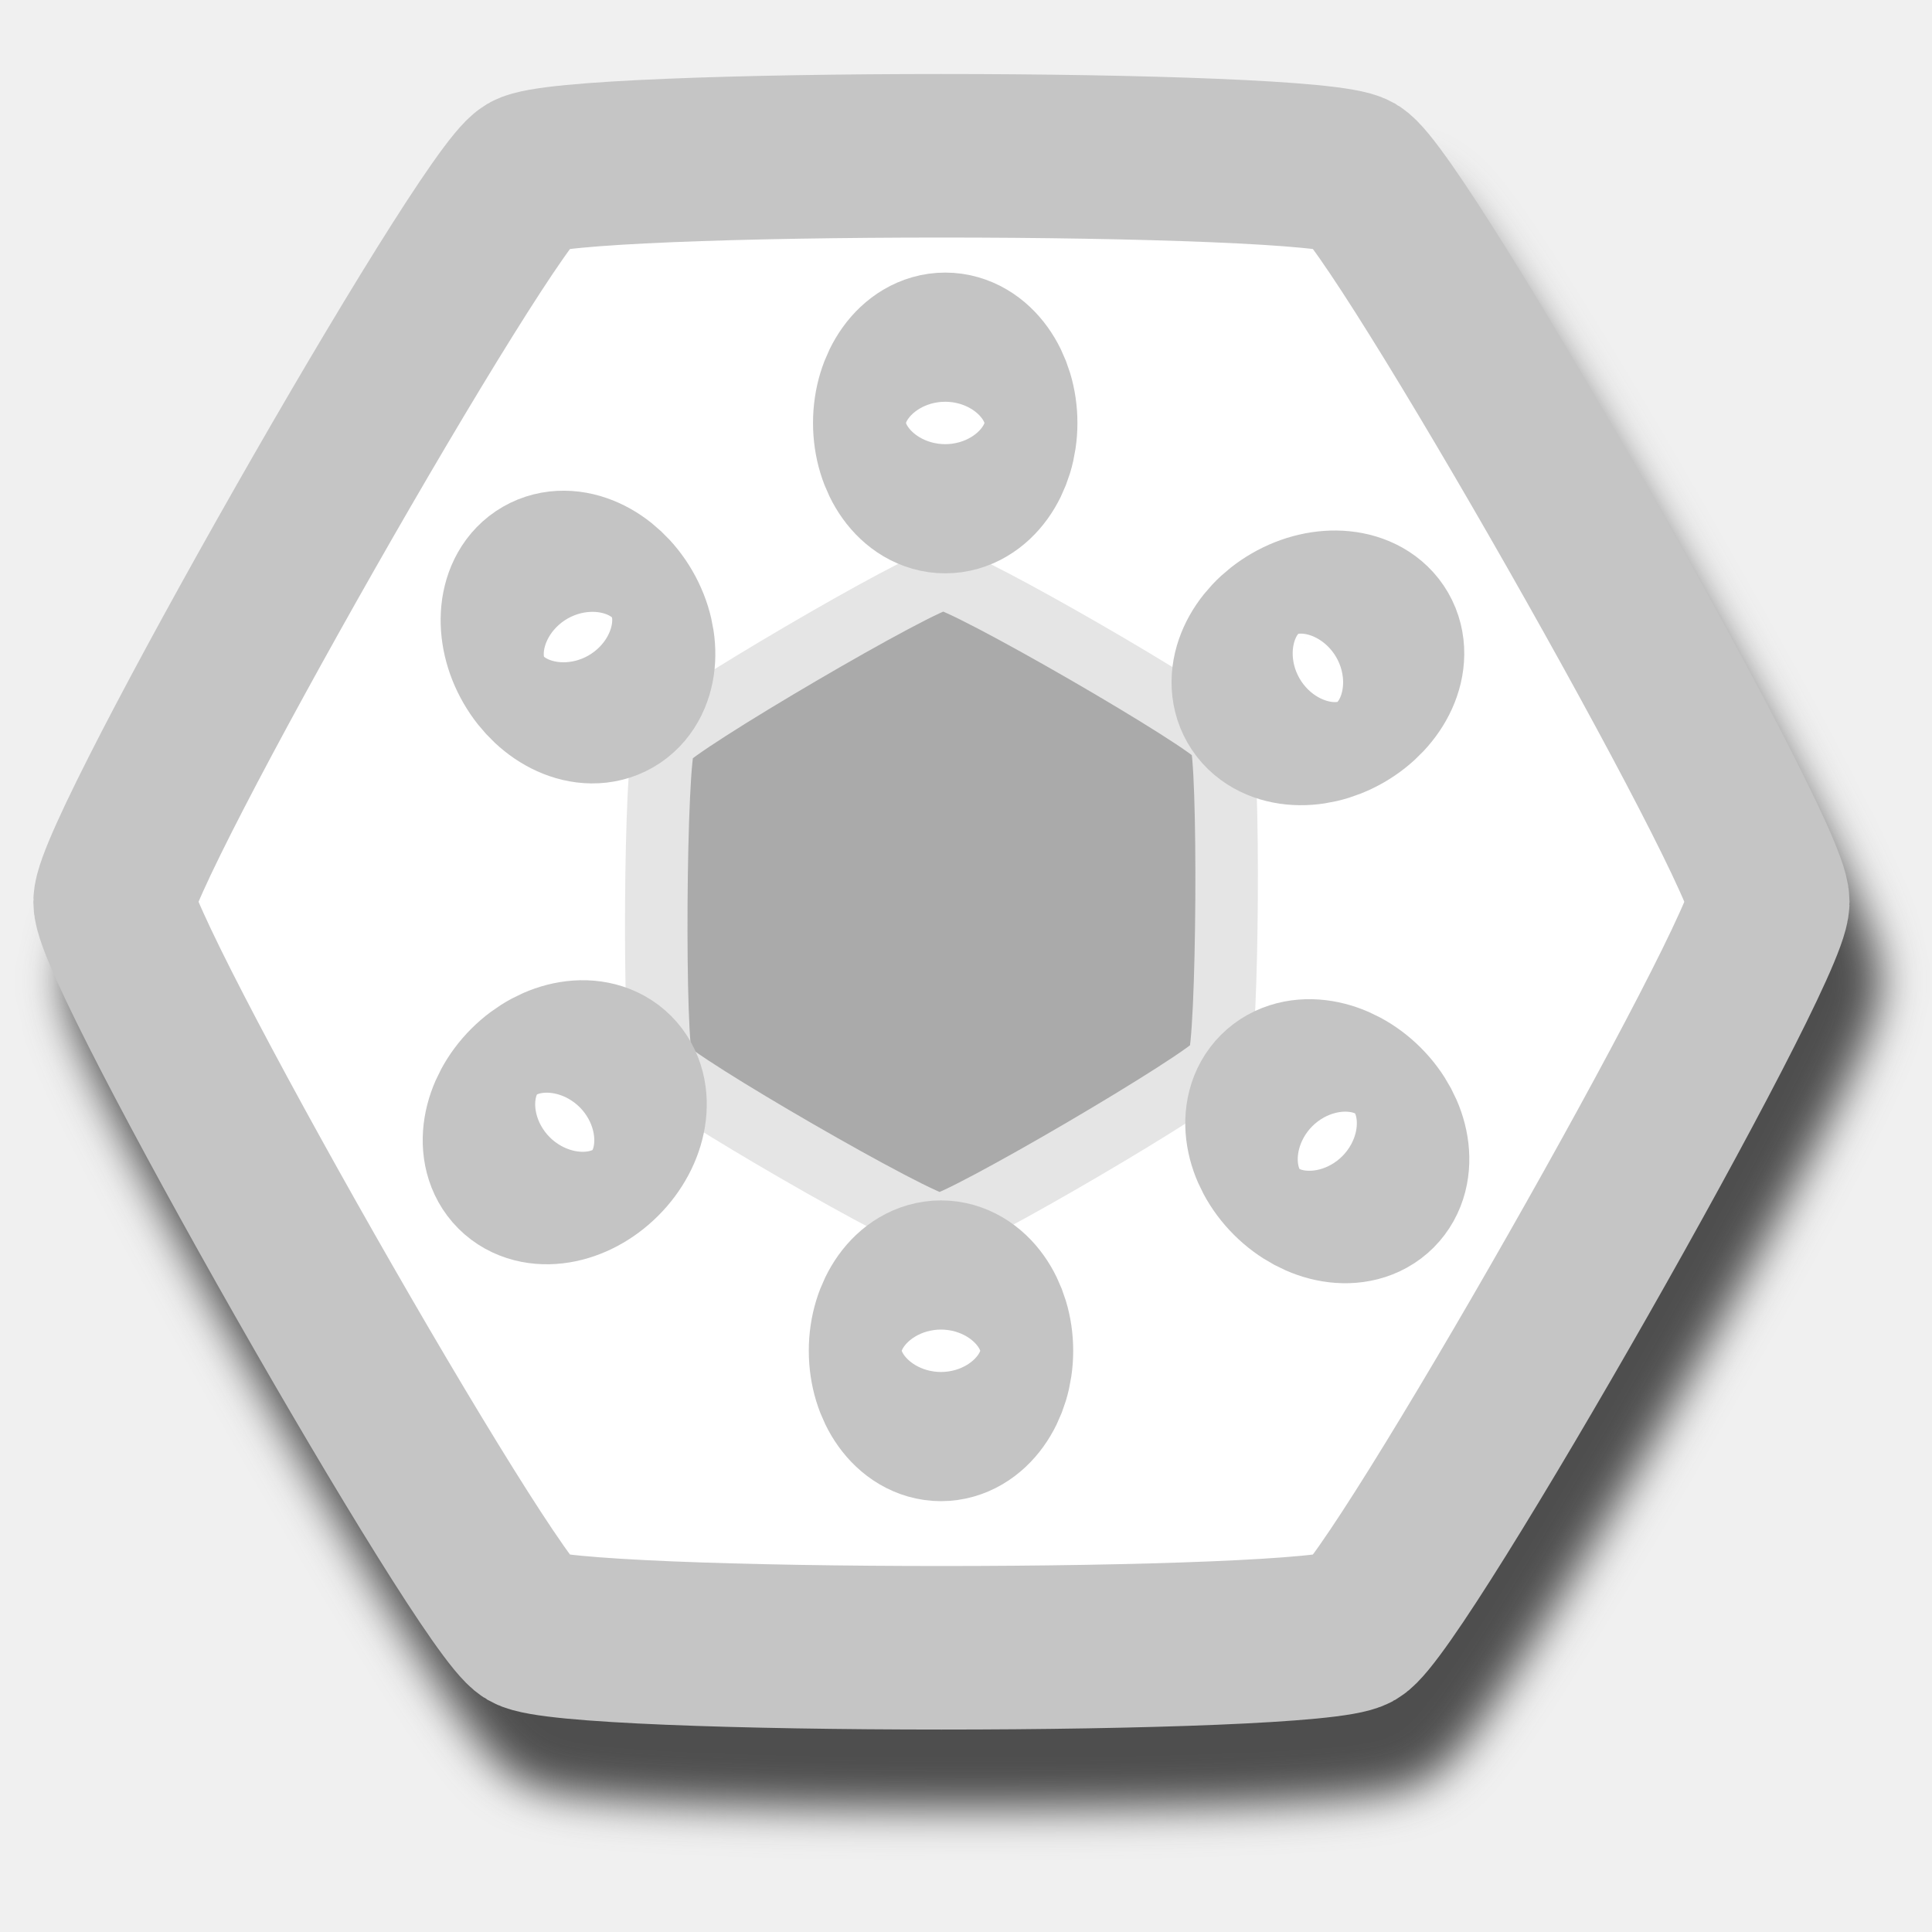
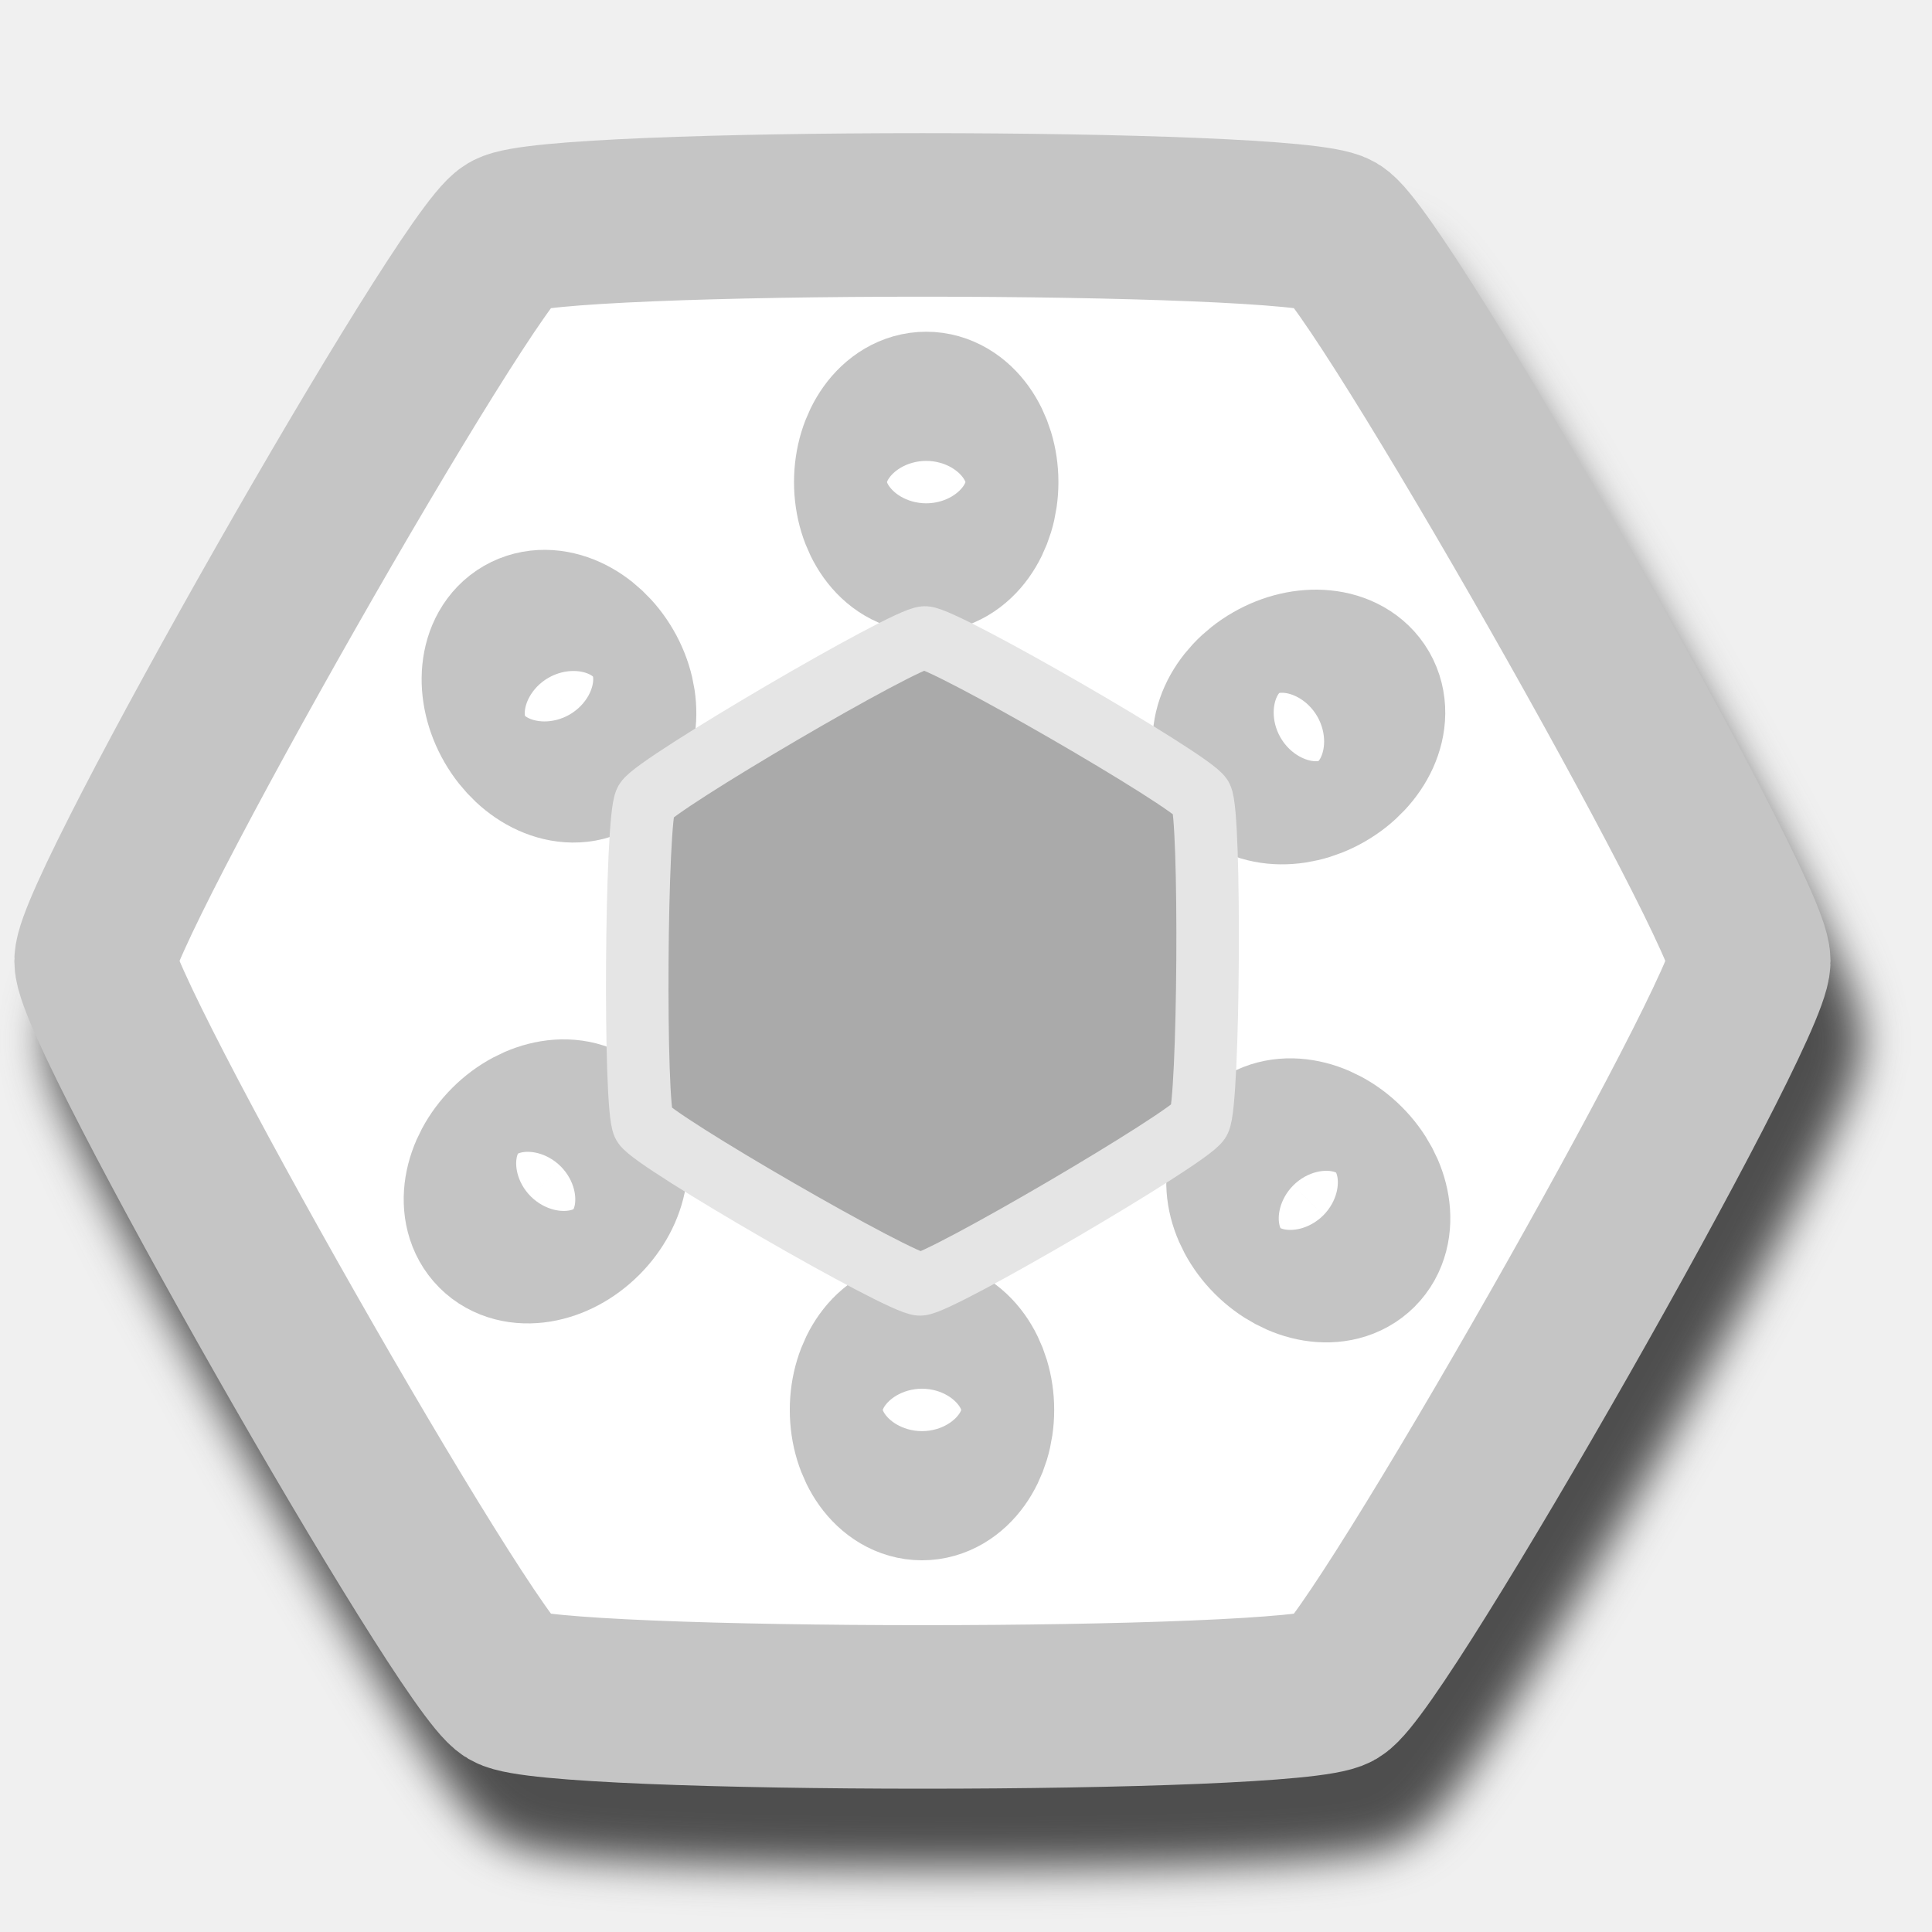
<svg xmlns="http://www.w3.org/2000/svg" version="1.0" width="196pt" height="196pt" viewBox="0 0 196 196" preserveAspectRatio="xMidYMid meet" id="svg8">
  <defs id="defs12">
    <filter style="color-interpolation-filters:sRGB;" id="filter849">
      <feGaussianBlur stdDeviation="2 2" result="blur" id="feGaussianBlur847" />
    </filter>
  </defs>
-   <path style="fill:#ffffff;fill-opacity:1;stroke:#4e4e4e;stroke-width:15.434;stroke-miterlimit:4;stroke-dasharray:none;stroke-opacity:1;filter:url(#filter849);stop-color:#000000" id="path845" d="m 132.559,161.855 c -4.117,2.377 -75.123,2.377 -79.241,0 -4.117,-2.377 -39.62,-63.87 -39.62,-68.625 0,-4.754 35.503,-66.247 39.62,-68.625 4.117,-2.377 75.123,-2.377 79.241,4e-6 4.117,2.377 39.62,63.87 39.62,68.625 0,4.754 -35.503,66.247 -39.62,68.625 z" transform="matrix(1.059438,0,0,1.074909,0.2242272,-0.6668456)" />
-   <path style="fill:#ffffff;fill-opacity:1;stroke:#c5c5c5;stroke-width:15.434;stroke-miterlimit:4;stroke-dasharray:none;stroke-opacity:1;stop-color:#000000" id="path843" d="m 129.559,154.355 c -4.117,2.377 -75.123,2.377 -79.241,0 -4.117,-2.377 -39.62,-63.87 -39.62,-68.625 0,-4.754 35.503,-66.247 39.62,-68.625 4.117,-2.377 75.123,-2.377 79.241,4e-6 4.117,2.377 39.62,63.87 39.62,68.625 0,4.754 -35.503,66.247 -39.62,68.625 z" transform="matrix(1.059438,0,0,1.074909,0.2242272,-0.6668456)" />
-   <path style="fill:#aaaaaa;fill-opacity:1;stroke:#e5e5e5;stroke-width:15.434;stroke-miterlimit:4;stroke-dasharray:none;stroke-opacity:1;stop-color:#000000" id="path853" d="m 129.559,154.355 c -4.117,2.377 -75.123,2.377 -79.241,0 -4.117,-2.377 -39.62,-63.87 -39.62,-68.625 0,-4.754 35.503,-66.247 39.62,-68.625 4.117,-2.377 75.123,-2.377 79.241,4e-6 4.117,2.377 39.62,63.87 39.62,68.625 0,4.754 -35.503,66.247 -39.62,68.625 z" transform="matrix(0.3545019,0.2046718,-0.2076608,0.359679,81.42765,42.24222)" />
-   <ellipse style="fill:#ffffff;fill-opacity:1;stroke:#c4c4c4;stroke-width:17.407;stroke-miterlimit:4;stroke-dasharray:none;stroke-opacity:1;stop-color:#000000" id="path851" cx="95.892" cy="42.909" rx="4.708" ry="6.552" />
-   <ellipse style="fill:#ffffff;fill-opacity:1;stroke:#c4c4c4;stroke-width:17.407;stroke-miterlimit:4;stroke-dasharray:none;stroke-opacity:1;stop-color:#000000" id="ellipse855" cx="18.466" cy="85.289" rx="4.708" ry="6.552" transform="rotate(-30)" />
-   <ellipse style="fill:#ffffff;fill-opacity:1;stroke:#c4c4c4;stroke-width:17.407;stroke-miterlimit:4;stroke-dasharray:none;stroke-opacity:1;stop-color:#000000" id="ellipse857" cx="121.017" cy="39.993" rx="4.708" ry="6.552" transform="rotate(45)" />
-   <ellipse style="fill:#ffffff;fill-opacity:1;stroke:#c4c4c4;stroke-width:17.407;stroke-miterlimit:4;stroke-dasharray:none;stroke-opacity:1;stop-color:#000000" id="ellipse859" cx="95.463" cy="137.036" rx="4.708" ry="6.552" />
-   <ellipse style="fill:#ffffff;fill-opacity:1;stroke:#c4c4c4;stroke-width:17.407;stroke-miterlimit:4;stroke-dasharray:none;stroke-opacity:1;stop-color:#000000" id="ellipse861" cx="13.349" cy="177.08" rx="4.708" ry="6.552" transform="rotate(-45)" />
-   <ellipse style="fill:#ffffff;fill-opacity:1;stroke:#c4c4c4;stroke-width:17.407;stroke-miterlimit:4;stroke-dasharray:none;stroke-opacity:1;stop-color:#000000" id="ellipse863" cx="125.527" cy="-81.911" rx="4.708" ry="6.552" transform="rotate(60)" />
+   <path style="fill:#ffffff;fill-opacity:1;stroke:#4e4e4e;stroke-width:15.434;stroke-miterlimit:4;stroke-dasharray:none;stroke-opacity:1;filter:url(#filter849);stop-color:#000000" id="path845" d="m 132.559,161.855 c -4.117,2.377 -75.123,2.377 -79.241,0 -4.117,-2.377 -39.62,-63.87 -39.62,-68.625 0,-4.754 35.503,-66.247 39.62,-68.625 4.117,-2.377 75.123,-2.377 79.241,4e-6 4.117,2.377 39.62,63.87 39.62,68.625 0,4.754 -35.503,66.247 -39.62,68.625 z" transform="matrix(1.059438,0,0,1.074909,-1.703701,5.333154)" />
+   <path style="fill:#ffffff;fill-opacity:1;stroke:#c5c5c5;stroke-width:15.434;stroke-miterlimit:4;stroke-dasharray:none;stroke-opacity:1;stop-color:#000000" id="path843" d="m 129.559,154.355 c -4.117,2.377 -75.123,2.377 -79.241,0 -4.117,-2.377 -39.62,-63.87 -39.62,-68.625 0,-4.754 35.503,-66.247 39.62,-68.625 4.117,-2.377 75.123,-2.377 79.241,4e-6 4.117,2.377 39.62,63.87 39.62,68.625 0,4.754 -35.503,66.247 -39.62,68.625 z" transform="matrix(1.059438,0,0,1.074909,-1.703701,5.333154)" />
+   <ellipse style="fill:#ffffff;fill-opacity:1;stroke:#c4c4c4;stroke-width:17.407;stroke-miterlimit:4;stroke-dasharray:none;stroke-opacity:1;stop-color:#000000" id="path851" cx="93.964" cy="48.909" rx="4.708" ry="6.552" />
+   <ellipse style="fill:#ffffff;fill-opacity:1;stroke:#c4c4c4;stroke-width:17.407;stroke-miterlimit:4;stroke-dasharray:none;stroke-opacity:1;stop-color:#000000" id="ellipse855" cx="13.796" cy="89.521" rx="4.708" ry="6.552" transform="rotate(-30)" />
+   <ellipse style="fill:#ffffff;fill-opacity:1;stroke:#c4c4c4;stroke-width:17.407;stroke-miterlimit:4;stroke-dasharray:none;stroke-opacity:1;stop-color:#000000" id="ellipse857" cx="123.896" cy="45.599" rx="4.708" ry="6.552" transform="rotate(45)" />
+   <ellipse style="fill:#ffffff;fill-opacity:1;stroke:#c4c4c4;stroke-width:17.407;stroke-miterlimit:4;stroke-dasharray:none;stroke-opacity:1;stop-color:#000000" id="ellipse859" cx="93.535" cy="143.036" rx="4.708" ry="6.552" />
+   <ellipse style="fill:#ffffff;fill-opacity:1;stroke:#c4c4c4;stroke-width:17.407;stroke-miterlimit:4;stroke-dasharray:none;stroke-opacity:1;stop-color:#000000" id="ellipse861" cx="7.743" cy="179.96" rx="4.708" ry="6.552" transform="rotate(-45)" />
+   <ellipse style="fill:#ffffff;fill-opacity:1;stroke:#c4c4c4;stroke-width:17.407;stroke-miterlimit:4;stroke-dasharray:none;stroke-opacity:1;stop-color:#000000" id="ellipse863" cx="129.759" cy="-77.242" rx="4.708" ry="6.552" transform="rotate(60)" />
+   <path style="fill:#aaaaaa;fill-opacity:1;stroke:#e5e5e5;stroke-width:15.434;stroke-miterlimit:4;stroke-dasharray:none;stroke-opacity:1;stop-color:#000000" id="path853" d="m 129.559,154.355 c -4.117,2.377 -75.123,2.377 -79.241,0 -4.117,-2.377 -39.62,-63.87 -39.62,-68.625 0,-4.754 35.503,-66.247 39.62,-68.625 4.117,-2.377 75.123,-2.377 79.241,4e-6 4.117,2.377 39.62,63.87 39.62,68.625 0,4.754 -35.503,66.247 -39.62,68.625 z" transform="matrix(0.3545019,0.2046718,-0.2076608,0.359679,79.49972,48.24222)" />
</svg>
